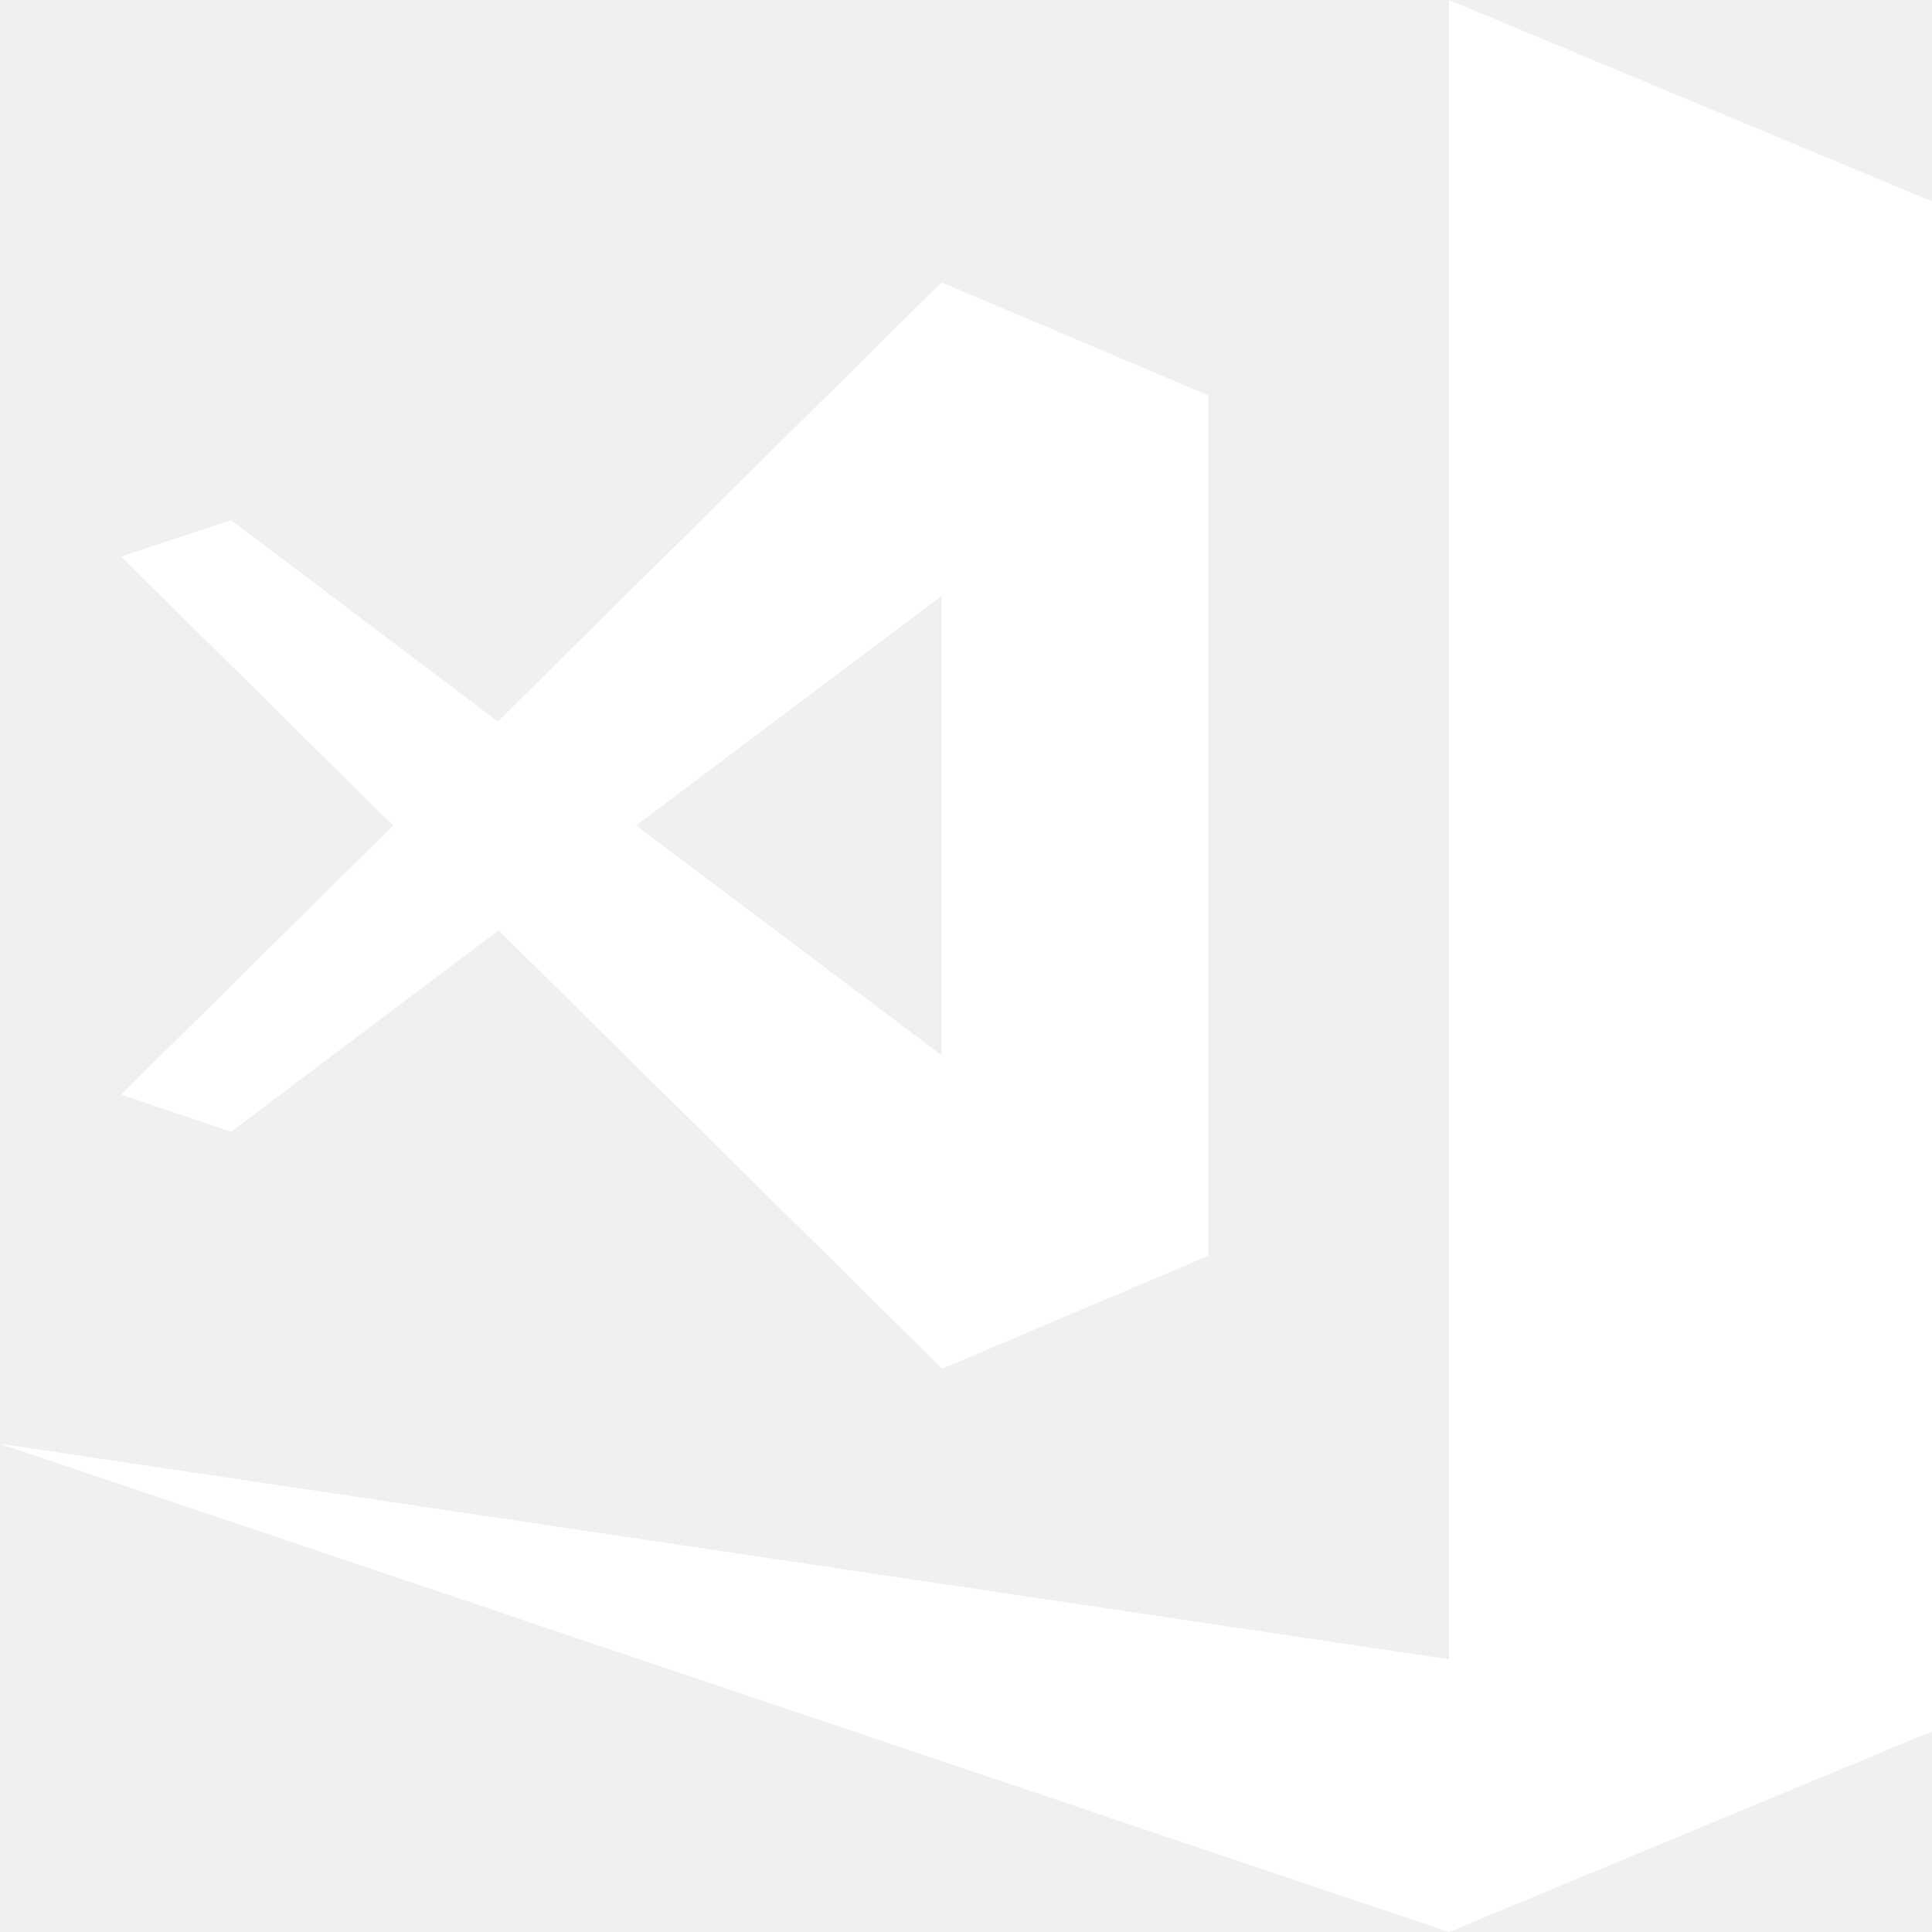
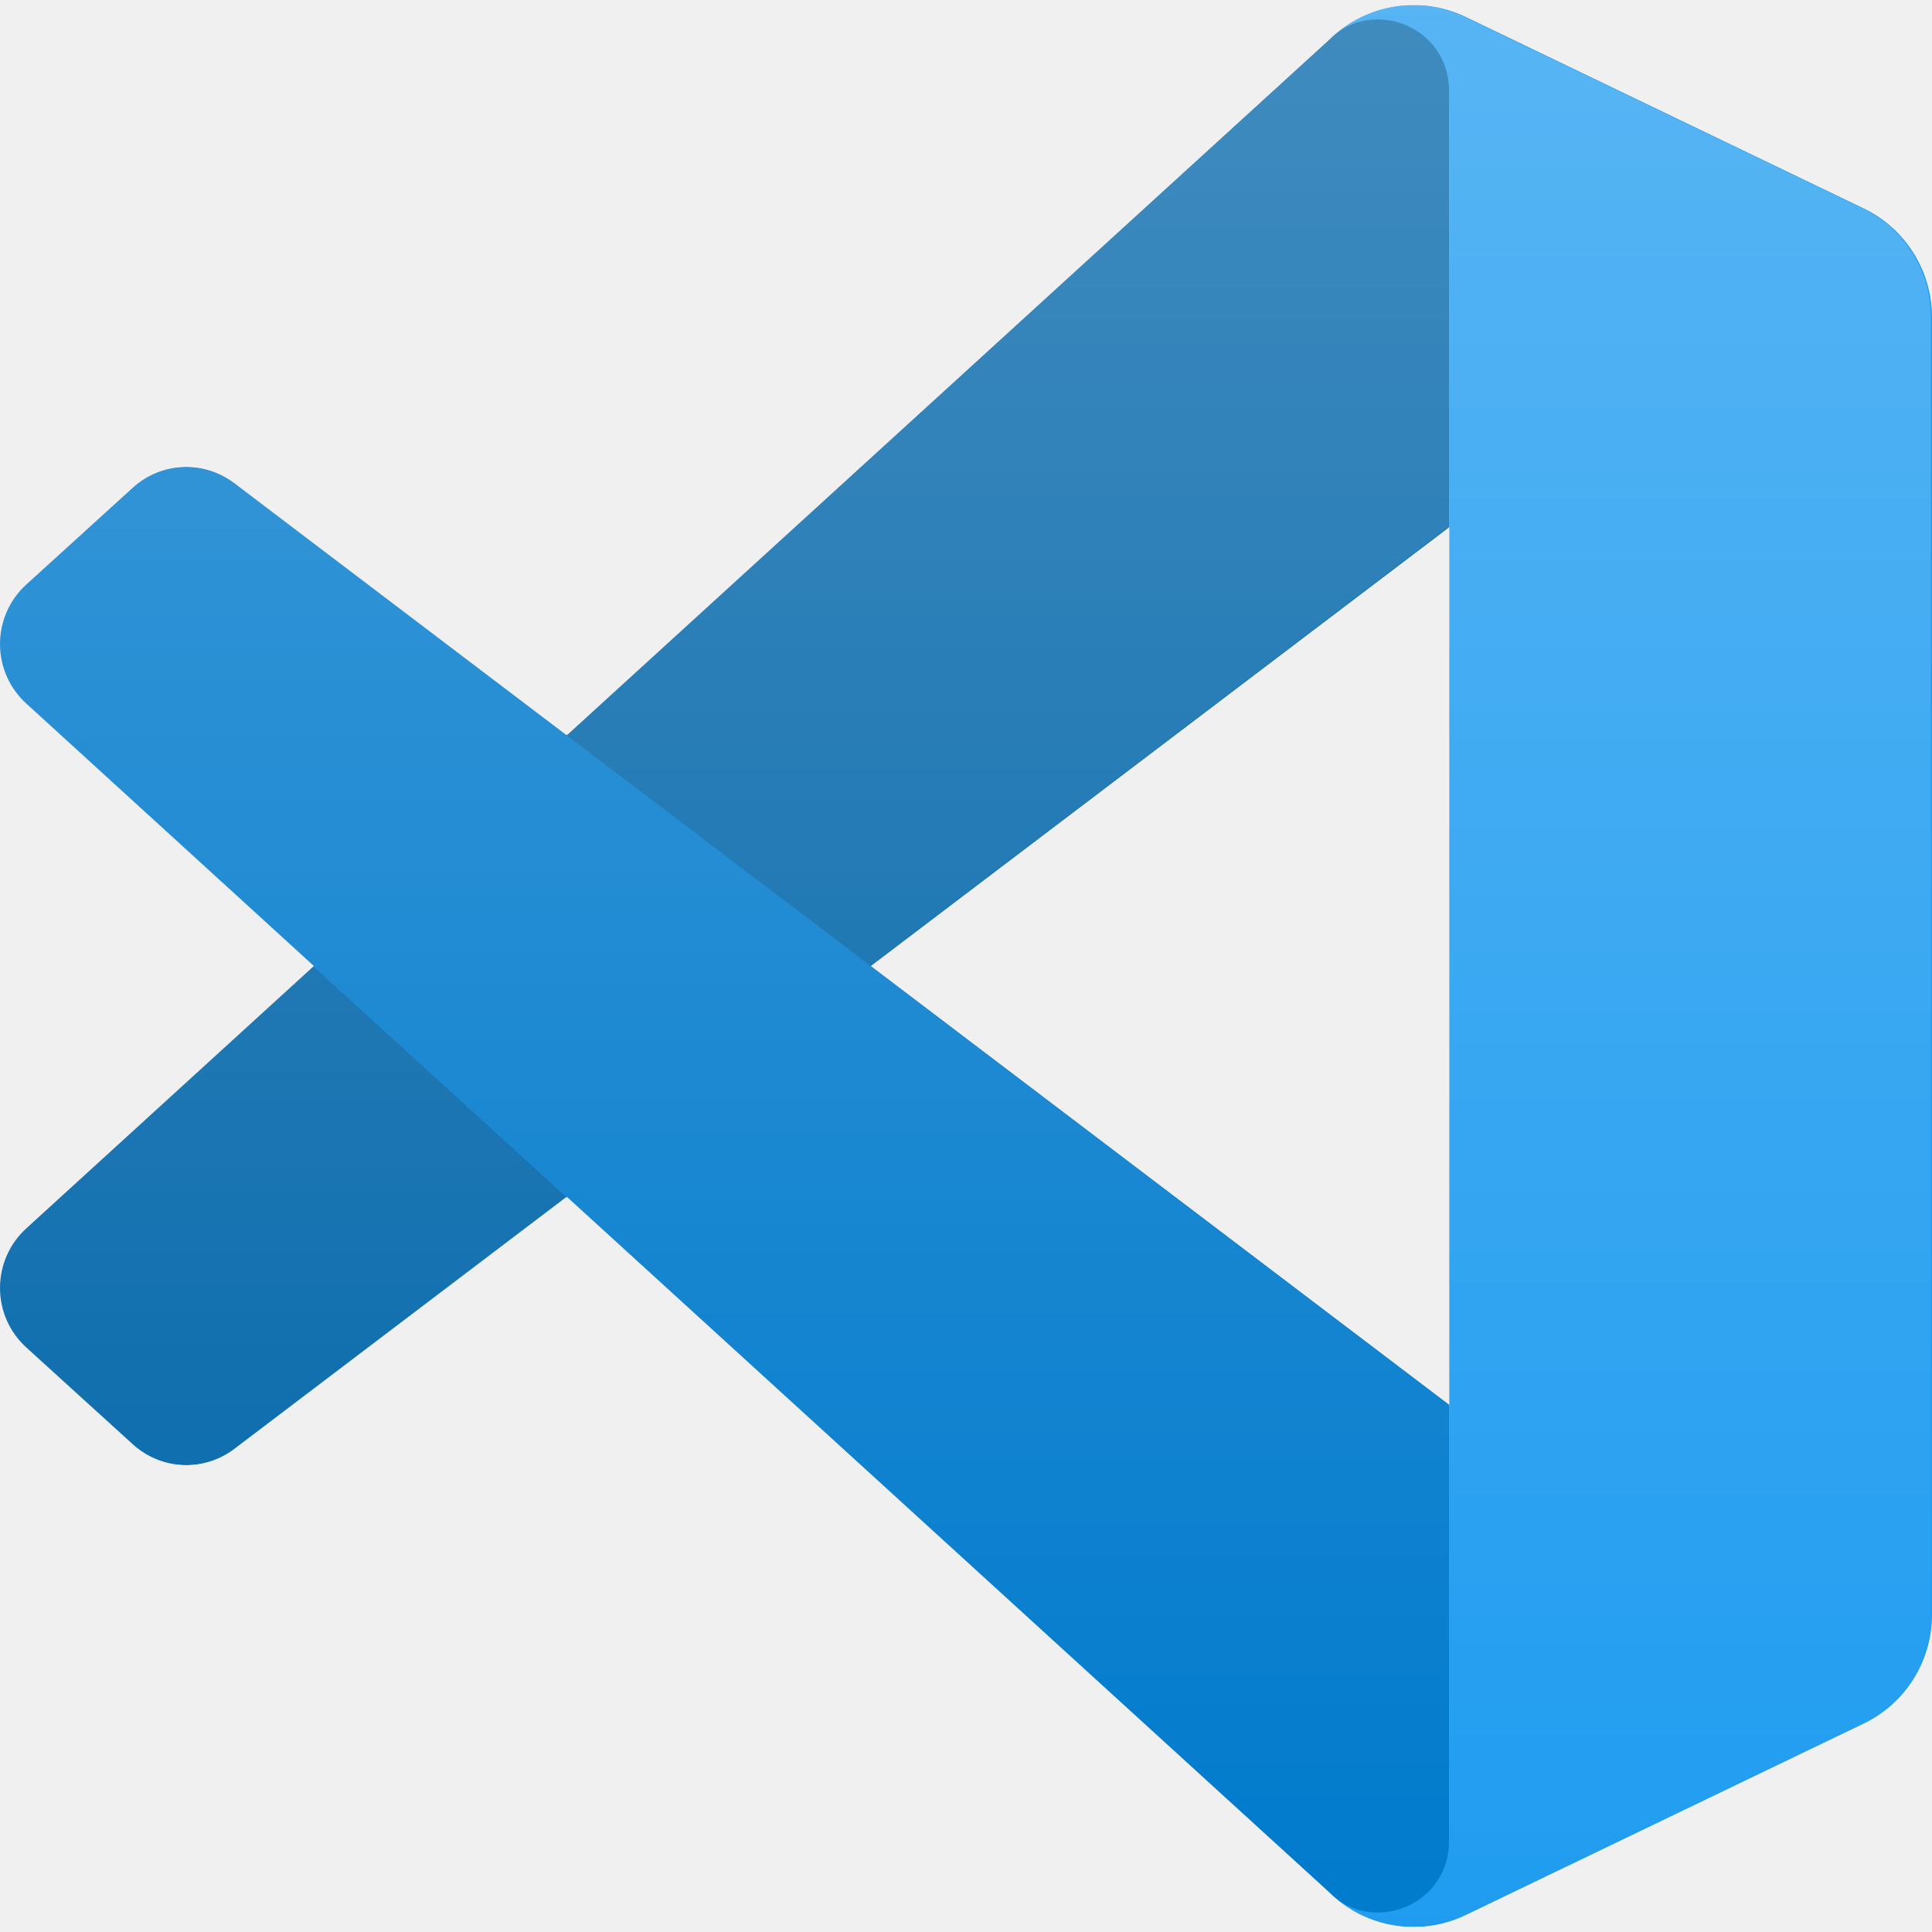
- <svg xmlns="http://www.w3.org/2000/svg" version="1.1" id="svg4" x="0px" y="0px" viewBox="0 0 260 260" style="enable-background:new 0 0 260 260;" xml:space="preserve">
-   <style type="text/css">
- 	.st0{fill:#FFFFFF;}
- </style>
-   <path id="path951" class="st0" d="M195,0v223.3l-195-29L195,260l65-27V31.1l0,0l0,0v-4L195,0z" />
-   <path id="path887" class="st0" d="M126.7,38L67,97.1L31.1,70l-14.8,4.9l36.6,36.2l-36.6,36.2l14.8,5l36-27.1h0l59.7,59l35.8-15.2  V53.2L126.7,38z M126.7,80.2V142l-41.1-30.9L126.7,80.2z" />
+ <svg xmlns="http://www.w3.org/2000/svg" version="1.1" id="Layer_1" x="0px" y="0px" viewBox="0 0 256 256" style="enable-background:new 0 0 256 256" xml:space="preserve">
+   <style type="text/css">.st0{fill-rule:evenodd;clip-rule:evenodd;fill:#FFFFFF;filter:url(#Adobe_OpacityMaskFilter);} .st1{mask:url(#mask0_1_);} .st2{fill:#0065A9;} .st3{fill:#007ACC;} .st4{fill:#1F9CF0;} .st5{opacity:0.25;} .st6{fill-rule:evenodd;clip-rule:evenodd;fill:url(#SVGID_1_);}</style>
+   <defs>
+     <filter id="Adobe_OpacityMaskFilter" filterUnits="userSpaceOnUse" x="-0.16" y="0.66" width="256.16" height="254.68">
+       <feColorMatrix type="matrix" values="1 0 0 0 0 0 1 0 0 0 0 0 1 0 0 0 0 0 1 0" />
+     </filter>
+   </defs>
+   <mask maskUnits="userSpaceOnUse" x="-0.16" y="0.66" width="256.16" height="254.68" id="mask0_1_">
+     <path class="st0" d="M181.53,254.25c4.03,1.57,8.63,1.47,12.7-0.49l52.71-25.36c5.54-2.66,9.06-8.27,9.06-14.42V42.02 c0-6.15-3.52-11.75-9.06-14.42L194.23,2.24c-5.34-2.57-11.59-1.94-16.28,1.47c-0.67,0.49-1.31,1.03-1.91,1.63L75.15,97.39 L31.2,64.02c-4.09-3.11-9.81-2.85-13.61,0.61L3.49,77.45c-4.65,4.23-4.65,11.54-0.01,15.77L41.59,128L3.48,162.77 c-4.64,4.24-4.64,11.55,0.01,15.78l14.1,12.82c3.8,3.46,9.52,3.71,13.61,0.61l43.95-33.36l100.9,92.05 C177.65,252.26,179.52,253.47,181.53,254.25z M192.04,69.89L115.48,128l76.56,58.12V69.89z" />
+   </mask>
+   <g class="st1">
+     <path class="st2" d="M246.94,27.64l-52.75-25.4c-6.1-2.94-13.4-1.7-18.19,3.09L3.32,162.77c-4.64,4.24-4.64,11.55,0.01,15.78 l14.1,12.82c3.8,3.46,9.53,3.71,13.62,0.61L239,34.23c6.98-5.29,17-0.32,17,8.44v-0.61C256,35.91,252.48,30.3,246.94,27.64z" />
+     <g>
+       <path class="st3" d="M246.94,228.36l-52.75,25.4c-6.1,2.94-13.4,1.7-18.19-3.09L3.32,93.23c-4.64-4.23-4.64-11.55,0.01-15.77 l14.1-12.82c3.8-3.46,9.53-3.71,13.62-0.61L239,221.77c6.98,5.29,17,0.32,17-8.44v0.61C256,220.09,252.48,225.7,246.94,228.36z" />
+     </g>
+     <g>
+       <path class="st4" d="M194.2,253.76c-6.11,2.94-13.4,1.7-18.2-3.1c5.9,5.9,16,1.72,16-6.63V11.96c0-8.35-10.1-12.53-16-6.63 c4.79-4.79,12.09-6.03,18.2-3.1l52.74,25.36c5.54,2.67,9.07,8.27,9.07,14.42v171.97c0,6.15-3.52,11.75-9.07,14.42L194.2,253.76z" />
+     </g>
+     <g class="st5">
+       <linearGradient id="SVGID_1_" gradientUnits="userSpaceOnUse" x1="127.844" y1="257.34" x2="127.844" y2="2.66" gradientTransform="matrix(1 0 0 -1 0 258)">
+         <stop offset="0" style="stop-color:#FFFFFF" />
+         <stop offset="1" style="stop-color:#FFFFFF;stop-opacity:0" />
+       </linearGradient>
+       <path class="st6" d="M181.38,254.25c4.03,1.57,8.63,1.47,12.7-0.49l52.71-25.36c5.54-2.66,9.06-8.27,9.06-14.42V42.02 c0-6.15-3.52-11.75-9.06-14.42L194.08,2.24c-5.34-2.57-11.59-1.94-16.28,1.47c-0.67,0.49-1.31,1.03-1.91,1.63L74.99,97.39 L31.04,64.02c-4.09-3.11-9.81-2.85-13.61,0.61L3.33,77.45c-4.65,4.23-4.65,11.54-0.01,15.78L41.44,128L3.32,162.77 c-4.64,4.24-4.64,11.55,0.01,15.78l14.1,12.82c3.8,3.46,9.52,3.71,13.61,0.61l43.95-33.36l100.9,92.05 C177.49,252.26,179.36,253.47,181.38,254.25z M191.88,69.89L115.32,128l76.56,58.12V69.89z" />
+     </g>
+   </g>
</svg>
